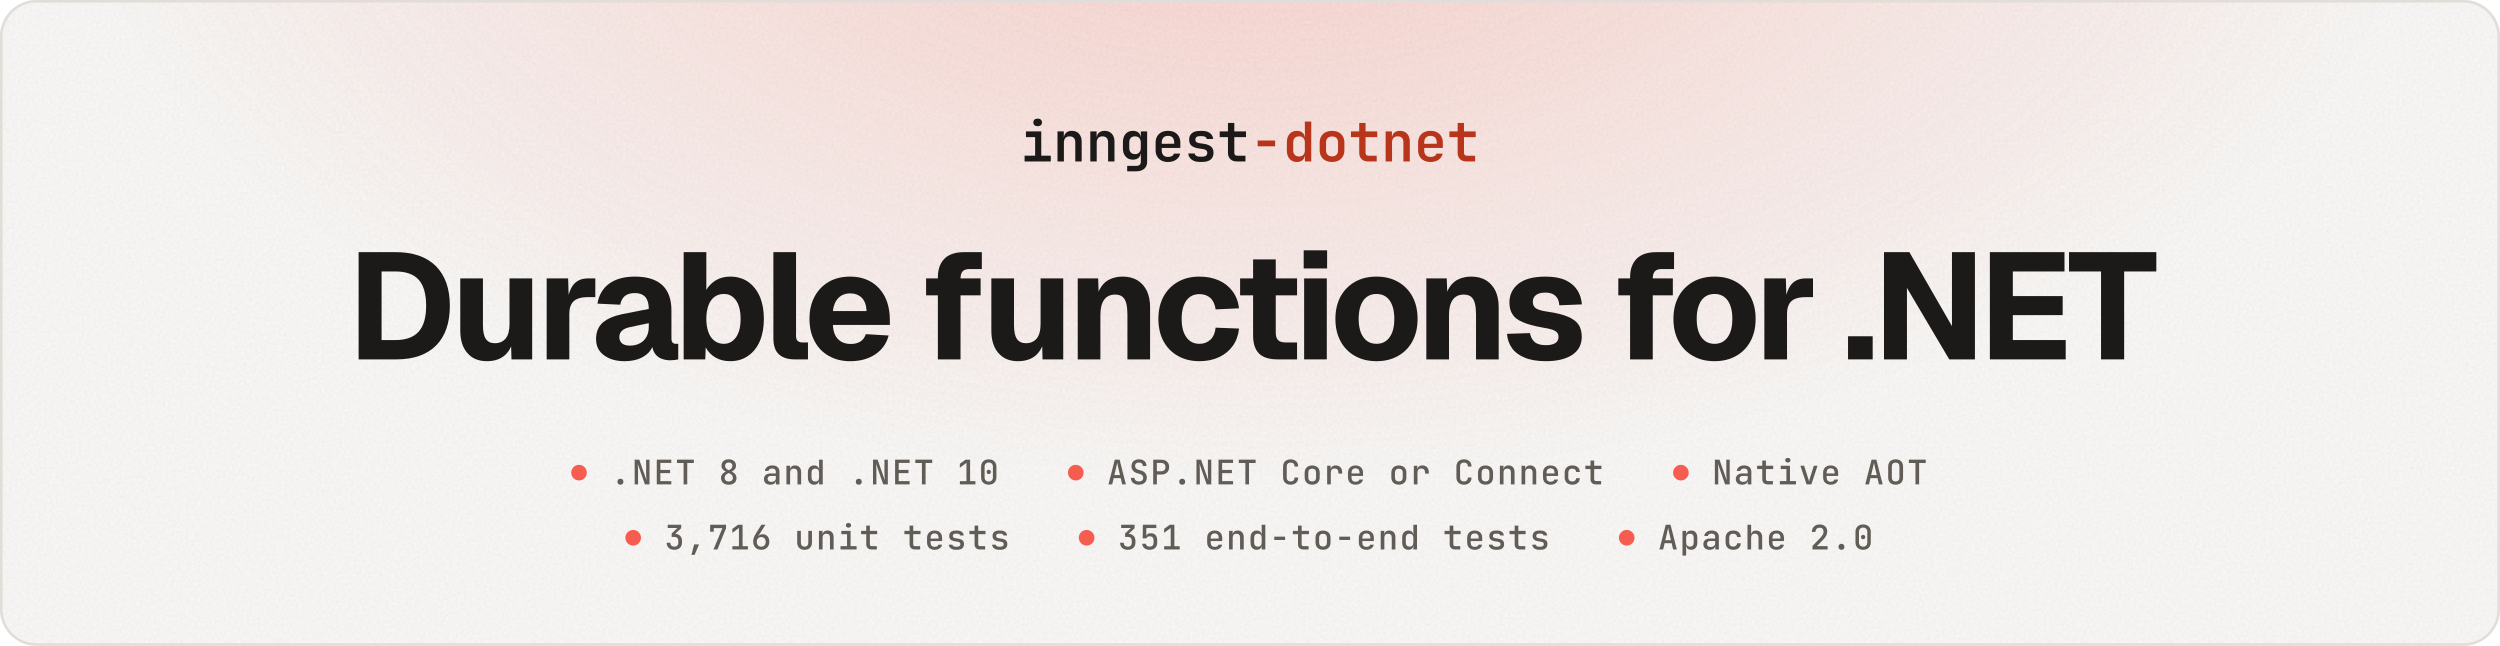
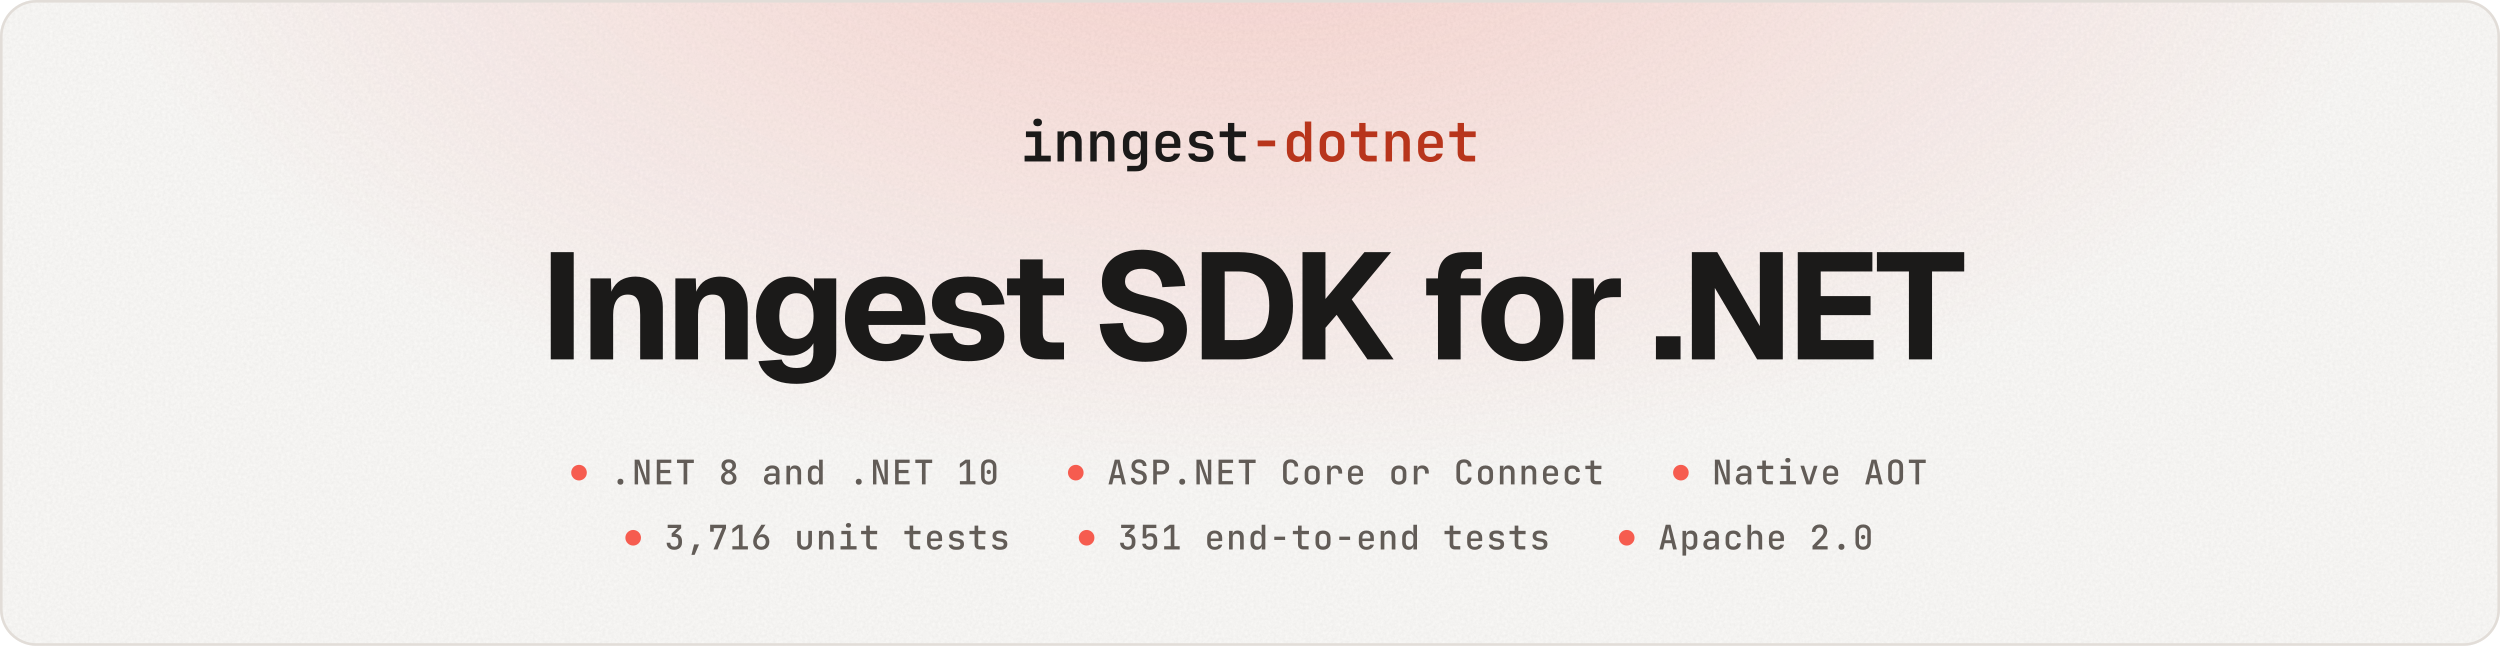
<svg xmlns="http://www.w3.org/2000/svg" width="960" height="248" viewBox="0 0 960 248" role="img">
  <defs>
    <radialGradient id="glow" gradientUnits="userSpaceOnUse" cx="480" cy="-60" r="340" gradientTransform="translate(480 -60) scale(1.85 1) translate(-480 60)">
      <stop offset="0" stop-color="#f65c4f" stop-opacity="0.26" />
      <stop offset="0.72" stop-color="#f65c4f" stop-opacity="0" />
    </radialGradient>
    <filter id="grain" x="0" y="0" width="100%" height="100%">
      <feTurbulence type="fractalNoise" baseFrequency="0.9" numOctaves="3" stitchTiles="stitch" />
      <feColorMatrix values="0 0 0 0 0 0 0 0 0 0 0 0 0 0 0 0 0 0 1 0" />
    </filter>
    <clipPath id="band">
      <rect width="960" height="248" rx="14" />
    </clipPath>
    <path id="wordmark0" d="M78 0L78 106L271 106L271 445L103 445L103 550L383 550L383 106L557 106L557 0ZM317 644Q280 644 259 663Q238 681 238 713Q238 746 259 765Q280 784 317 784Q354 784 375 765Q396 746 396 713Q396 681 375 663Q354 644 317 644Z" />
    <path id="wordmark1" d="M80 0L80 550L195 550L195 445L225 445L195 418Q195 485 235 523Q274 560 342 560Q424 560 473 507Q522 454 522 363L522 0L405 0L405 351Q405 403 378 431Q350 459 302 459Q253 459 225 430Q197 400 197 346L197 0Z" />
    <path id="wordmark2" d="M154 -180L154 -81L320 -81Q362 -81 383 -61Q404 -41 404 -3L404 46L406 148L380 148L405 172Q405 107 366 70Q326 33 259 33Q174 33 125 90Q76 146 76 242L76 351Q76 447 125 504Q174 560 259 560Q326 560 366 523Q405 486 405 421L380 445L405 445L403 550L519 550L519 -5Q519 -86 467 -133Q414 -180 322 -180ZM298 134Q347 134 375 164Q403 194 403 247L403 346Q403 399 375 429Q347 459 298 459Q247 459 220 430Q192 400 192 346L192 247Q192 193 220 164Q247 134 298 134Z" />
    <path id="wordmark3" d="M300 -10Q232 -10 181 17Q130 43 102 92Q74 140 74 204L74 346Q74 410 102 459Q130 507 181 534Q232 560 300 560Q369 560 420 534Q470 507 498 459Q526 410 526 346L526 247L186 247L186 204Q186 145 216 114Q245 83 301 83Q346 83 374 99Q401 115 408 144L523 144Q510 74 449 32Q388 -10 300 -10ZM414 315L414 346Q414 405 386 437Q357 468 300 468Q245 468 216 436Q186 404 186 346L186 323L422 324Z" />
    <path id="wordmark4" d="M280 -9Q219 -9 174 11Q128 30 102 65Q75 99 72 146L189 146Q192 119 217 103Q241 87 280 87L323 87Q371 87 395 106Q419 125 419 157Q419 187 398 205Q376 222 333 228L263 238Q172 252 130 289Q87 325 87 398Q87 475 138 517Q188 559 287 559L325 559Q414 559 467 519Q520 479 526 411L409 411Q406 434 384 449Q362 463 325 463L287 463Q242 463 222 447Q201 430 201 398Q201 369 219 355Q237 340 276 334L348 324Q443 310 488 272Q533 233 533 159Q533 79 481 35Q428 -9 323 -9Z" />
    <path id="wordmark5" d="M360 0Q283 0 240 43Q197 85 197 160L197 445L46 445L46 550L197 550L197 705L313 705L313 550L527 550L527 445L313 445L313 160Q313 105 367 105L517 105L517 0Z" />
    <path id="wordmark6" d="M140 277L140 383L460 383L460 277Z" />
    <path id="wordmark7" d="M257 -10Q174 -10 124 47Q74 103 74 199L74 351Q74 447 124 504Q174 560 257 560Q325 560 365 522Q405 484 405 418L380 445L406 445L403 574L403 730L520 730L520 0L405 0L405 105L380 105L405 132Q405 66 365 28Q325 -10 257 -10ZM298 91Q347 91 375 121Q403 151 403 204L403 346Q403 399 375 429Q347 459 298 459Q247 459 219 430Q190 400 190 346L190 204Q190 150 219 121Q247 91 298 91Z" />
    <path id="wordmark8" d="M300 -9Q231 -9 181 17Q130 43 102 92Q74 140 74 206L74 344Q74 410 102 459Q130 507 181 533Q231 559 300 559Q370 559 420 533Q470 507 498 459Q526 410 526 345L526 206Q526 140 498 92Q470 43 420 17Q370 -9 300 -9ZM300 93Q352 93 381 122Q410 151 410 206L410 344Q410 400 381 429Q352 457 300 457Q249 457 220 429Q190 400 190 344L190 206Q190 151 220 122Q249 93 300 93Z" />
-     <path id="display9" d="M74 0L74 710L319 710Q492 710 585 618Q678 525 678 354Q678 184 587 92Q495 0 325 0ZM226 128L319 128Q422 128 472 184Q521 239 521 355Q521 471 472 527Q422 582 319 582L226 582Z" />
-     <path id="display10" d="M242 -12Q159 -12 113 42Q66 95 66 191L66 536L216 536L216 226Q216 164 235 136Q254 107 295 107Q341 107 367 139Q392 170 392 233L392 536L542 536L542 0L405 0L401 154L420 150Q408 70 363 29Q318 -12 242 -12Z" />
-     <path id="display11" d="M66 0L66 536L208 536L213 380L202 383Q215 464 248 500Q281 536 339 536L388 536L388 412L339 412Q297 412 270 401Q243 390 230 366Q216 342 216 301L216 0Z" />
-     <path id="display12" d="M225 -12Q142 -12 90 27Q37 65 37 134Q37 205 82 244Q126 282 213 300L386 334Q386 386 363 413Q339 439 295 439Q252 439 228 420Q204 400 197 362L46 369Q61 457 126 503Q190 548 295 548Q415 548 476 491Q536 434 536 324L536 141Q536 118 544 111Q551 103 566 103L581 103L581 0Q574 -2 559 -4Q543 -6 528 -6Q496 -6 469 5Q441 16 424 43Q407 69 407 118L420 108Q410 72 385 45Q359 18 319 3Q278 -12 225 -12ZM261 91Q298 91 326 106Q354 120 370 148Q386 176 386 214L386 240L264 214Q228 207 210 191Q191 174 191 148Q191 121 209 106Q227 91 261 91Z" />
-     <path id="display13" d="M374 -12Q318 -12 277 12Q235 36 212 79L209 0L66 0L66 710L216 710L216 460Q237 497 278 523Q319 548 374 548Q442 548 492 514Q542 479 570 416Q597 353 597 268Q597 183 570 120Q542 57 492 23Q442 -12 374 -12ZM332 103Q382 103 413 147Q443 190 443 268Q443 346 413 390Q383 433 333 433Q296 433 270 414Q243 394 230 357Q216 320 216 268Q216 217 230 180Q243 143 270 123Q296 103 332 103Z" />
-     <path id="display14" d="M206 0Q140 0 103 33Q66 66 66 140L66 710L216 710L216 156Q216 132 227 122Q238 112 259 112L295 112L295 0Z" />
-     <path id="display15" d="M307 -12Q225 -12 165 23Q104 57 71 120Q37 183 37 268Q37 353 71 416Q104 478 164 513Q224 548 306 548Q386 548 445 513Q504 478 537 413Q569 348 569 258L569 228L192 228Q195 164 227 133Q258 102 310 102Q348 102 374 118Q399 134 410 167L561 158Q540 78 472 33Q404 -12 307 -12ZM192 320L415 320Q412 379 383 408Q353 437 306 437Q259 437 229 407Q198 376 192 320Z" />
-     <path id="display16" d="M124 0L124 543Q124 622 167 666Q210 710 300 710L415 710L415 598L333 598Q302 598 288 583Q274 567 274 536L274 0ZM46 424L46 536L407 536L407 424Z" />
-     <path id="display17" d="M66 0L66 536L201 536L207 379L188 384Q196 444 221 480Q245 516 282 532Q319 548 363 548Q421 548 462 523Q502 498 524 453Q545 407 545 345L545 0L395 0L395 295Q395 338 388 368Q381 398 363 414Q345 429 313 429Q266 429 241 395Q216 360 216 295L216 0Z" />
-     <path id="display18" d="M309 -12Q227 -12 166 23Q105 57 71 120Q37 183 37 268Q37 353 71 416Q105 478 166 513Q227 548 309 548Q380 548 437 523Q493 498 528 451Q563 404 571 338L416 331Q409 381 381 407Q352 432 309 432Q253 432 222 389Q191 346 191 268Q191 190 222 147Q253 103 309 103Q352 103 381 130Q410 156 416 210L571 204Q564 138 530 90Q495 41 439 15Q382 -12 309 -12Z" />
-     <path id="display19" d="M288 0Q205 0 166 39Q127 77 127 161L127 662L277 662L277 179Q277 140 294 126Q310 112 343 112L418 112L418 0ZM41 424L41 536L418 536L418 424Z" />
-     <path id="display20" d="M66 0L66 536L216 536L216 0ZM63 602L63 722L218 722L218 602Z" />
-     <path id="display21" d="M309 -12Q227 -12 166 23Q105 57 71 120Q37 183 37 268Q37 353 71 416Q105 478 166 513Q227 548 309 548Q391 548 452 513Q513 478 547 416Q581 353 581 268Q581 183 547 120Q513 57 452 23Q391 -12 309 -12ZM309 103Q365 103 396 147Q427 190 427 268Q427 346 396 390Q365 433 309 433Q253 433 222 390Q191 346 191 268Q191 190 222 147Q253 103 309 103Z" />
-     <path id="display22" d="M295 -12Q208 -12 153 12Q97 35 69 76Q41 116 37 169L189 174Q196 136 220 115Q244 94 295 94Q335 94 357 108Q378 121 378 148Q378 165 370 176Q362 187 339 196Q316 204 271 211Q187 226 140 247Q92 267 73 299Q53 330 53 376Q53 453 113 501Q173 548 292 548Q373 548 425 524Q476 500 503 458Q529 416 533 364L383 358Q382 383 372 402Q361 421 341 432Q321 442 290 442Q250 442 229 426Q208 409 208 382Q208 362 217 350Q225 337 247 329Q268 321 304 316Q389 304 439 283Q489 262 511 230Q532 197 532 150Q532 72 469 30Q405 -12 295 -12Z" />
-     <path id="display23" d="M37 0L37 153L200 153L200 0Z" />
-     <path id="display24" d="M74 0L74 710L242 710L524 220L524 710L676 710L676 0L506 0L226 473L226 0Z" />
-     <path id="display25" d="M74 0L74 710L568 710L568 582L226 582L226 419L556 419L556 293L226 293L226 128L576 128L576 0Z" />
-     <path id="display26" d="M223 0L223 582L11 582L11 710L589 710L589 582L376 582L376 0Z" />
-     <path id="mono27" d="M300 -10Q260 -10 236 14Q212 37 212 77Q212 118 236 143Q260 167 300 167Q341 167 365 143Q388 118 388 77Q388 37 365 14Q341 -10 300 -10Z" />
-     <path id="mono28" d="M81 0L81 730L217 730L430 123Q428 152 425 192Q422 232 421 275Q419 318 419 353L419 730L519 730L519 0L383 0L171 607Q173 581 176 542Q178 503 180 461Q181 419 181 383L181 0Z" />
-     <path id="mono29" d="M94 0L94 730L523 730L523 634L200 634L200 427L488 427L488 332L200 332L200 96L523 96L523 0Z" />
-     <path id="mono30" d="M246 0L246 631L51 631L51 731L549 731L549 631L354 631L354 0Z" />
-     <path id="mono31" d="M300 -10Q230 -10 179 14Q128 38 100 83Q72 127 72 186Q72 252 108 299Q144 346 219 381L324 430Q364 449 386 481Q408 512 408 550Q408 595 379 621Q350 647 300 647Q250 647 221 621Q191 594 191 549Q191 512 213 481Q235 449 273 431L378 383Q457 346 493 299Q528 251 528 186Q528 96 467 43Q405 -10 300 -10ZM300 84Q356 84 389 114Q422 143 422 191Q422 230 400 264Q378 297 339 316L231 367Q157 402 121 447Q85 492 85 555Q85 610 112 652Q138 694 186 718Q234 741 300 741Q366 741 414 718Q462 694 488 652Q514 610 514 555Q514 491 479 447Q443 403 368 366L259 315Q221 297 200 264Q178 231 178 193Q178 144 211 114Q244 84 300 84Z" />
-     <path id="mono32" d="M245 -10Q159 -10 110 35Q60 79 60 156Q60 234 113 279Q165 323 257 323L410 323L410 374Q410 419 382 444Q354 469 303 469Q258 469 228 450Q198 430 193 398L87 398Q96 472 156 516Q215 560 306 560Q404 560 461 511Q518 461 518 376L518 0L413 0L413 101L395 101L413 121Q413 61 367 26Q321 -10 245 -10ZM277 73Q335 73 373 103Q410 132 410 178L410 250L259 250Q217 250 193 227Q168 204 168 164Q168 122 197 98Q226 73 277 73Z" />
-     <path id="mono33" d="M84 0L84 550L191 550L191 445L217 445L191 420Q191 486 230 523Q269 560 338 560Q420 560 469 508Q518 455 518 366L518 0L410 0L410 354Q410 408 381 437Q352 466 302 466Q251 466 222 436Q192 405 192 347L192 0Z" />
-     <path id="mono34" d="M261 -10Q178 -10 128 46Q78 102 78 197L78 352Q78 448 128 504Q178 560 261 560Q329 560 369 523Q409 485 409 420L386 445L411 445L408 573L408 730L516 730L516 0L409 0L409 105L386 105L409 130Q409 65 369 28Q329 -10 261 -10ZM298 84Q349 84 379 116Q408 147 408 203L408 347Q408 403 379 435Q349 466 298 466Q245 466 215 436Q185 405 185 347L185 203Q185 145 215 115Q245 84 298 84Z" />
-     <path id="mono35" d="M87 0L87 96L281 96L281 636L86 491L86 608L253 730L389 730L389 96L546 96L546 0Z" />
-     <path id="mono36" d="M300 -10Q231 -10 181 17Q130 44 102 93Q74 141 74 206L74 524Q74 590 102 638Q129 686 180 713Q231 740 300 740Q370 740 421 713Q471 686 499 638Q526 590 526 524L526 206Q526 141 498 93Q470 44 420 17Q369 -10 300 -10ZM300 83Q356 83 390 117Q423 151 423 206L423 524Q423 579 390 613Q356 647 300 647Q244 647 211 613Q177 579 177 524L177 206Q177 151 211 117Q244 83 300 83ZM300 303Q272 303 255 321Q237 339 237 368Q237 396 255 414Q272 431 300 431Q328 431 346 414Q363 396 363 368Q363 339 346 321Q328 303 300 303Z" />
-     <path id="mono37" d="M43 0L229 730L371 730L557 0L448 0L404 185L197 185L153 0ZM217 274L383 274L333 485Q320 541 312 583Q303 624 300 639Q297 624 289 583Q281 541 267 486Z" />
-     <path id="mono38" d="M303 -10Q229 -10 176 15Q123 39 94 85Q65 130 65 193L172 193Q172 143 207 115Q242 86 304 86Q362 86 395 114Q428 142 428 191Q428 232 406 262Q383 292 341 303L249 330Q169 353 126 409Q82 464 82 541Q82 601 109 646Q136 691 186 716Q236 741 304 741Q404 741 465 687Q525 633 526 542L418 542Q418 590 388 618Q357 645 302 645Q249 645 219 620Q189 594 189 548Q189 507 212 477Q234 447 276 435L369 407Q449 385 492 329Q535 273 535 195Q535 134 506 88Q477 41 425 16Q373 -10 303 -10Z" />
-     <path id="mono39" d="M84 0L84 730L323 730Q394 730 447 703Q499 676 528 627Q556 577 556 510Q556 444 527 394Q498 344 446 317Q394 290 323 290L192 290L192 0ZM192 387L323 387Q379 387 413 421Q446 454 446 510Q446 567 413 600Q379 633 323 633L192 633Z" />
-     <path id="mono40" d="M304 -10Q236 -10 186 16Q135 41 108 90Q80 138 80 203L80 527Q80 593 108 641Q135 689 186 715Q236 740 304 740Q372 740 422 714Q472 688 500 641Q527 593 527 527L419 527Q419 584 389 614Q359 644 304 644Q249 644 219 614Q188 584 188 528L188 203Q188 147 219 117Q249 86 304 86Q359 86 389 117Q419 147 419 203L527 203Q527 138 500 90Q472 42 422 16Q372 -10 304 -10Z" />
-     <path id="mono41" d="M300 -9Q232 -9 182 17Q132 43 105 91Q78 139 78 204L78 346Q78 412 105 460Q132 507 182 533Q232 559 300 559Q368 559 418 533Q468 507 495 460Q522 412 522 346L522 204Q522 139 495 91Q468 43 418 17Q368 -9 300 -9ZM300 86Q355 86 385 117Q415 147 415 204L415 346Q415 404 385 434Q355 464 300 464Q246 464 216 434Q185 404 185 346L185 204Q185 147 216 117Q246 86 300 86Z" />
-     <path id="mono42" d="M102 0L102 550L206 550L206 445L232 445L199 380Q199 469 238 515Q277 560 354 560Q442 560 494 506Q545 451 545 356L545 319L434 319L434 347Q434 406 405 438Q375 469 322 469Q269 469 240 437Q210 405 210 347L210 0Z" />
-     <path id="mono43" d="M300 -10Q233 -10 183 17Q132 43 105 91Q78 139 78 203L78 347Q78 412 105 460Q132 507 183 534Q233 560 300 560Q368 560 418 534Q468 507 495 460Q522 412 522 347L522 249L182 249L182 203Q182 142 213 110Q243 78 301 78Q348 78 377 95Q406 111 413 143L520 143Q508 73 448 32Q388 -10 300 -10ZM418 314L418 348Q418 408 388 441Q358 474 300 474Q243 474 213 441Q182 408 182 347L182 322L426 323Z" />
-     <path id="mono44" d="M304 -10Q236 -10 185 16Q133 41 106 90Q78 138 78 203L78 347Q78 413 106 461Q133 509 185 535Q236 560 304 560Q403 560 463 508Q523 456 526 366L418 366Q415 413 385 439Q355 465 304 465Q249 465 217 435Q185 404 185 348L185 203Q185 147 217 116Q249 85 304 85Q355 85 385 111Q415 137 418 184L526 184Q523 94 463 42Q403 -10 304 -10Z" />
-     <path id="mono45" d="M360 0Q285 0 243 41Q201 82 201 155L201 452L49 452L49 550L201 550L201 705L309 705L309 550L524 550L524 452L309 452L309 155Q309 98 364 98L514 98L514 0Z" />
-     <path id="mono46" d="M81 0L81 98L274 98L274 452L106 452L106 550L379 550L379 98L556 98L556 0ZM316 645Q281 645 260 664Q239 682 239 713Q239 745 260 764Q281 782 316 782Q351 782 372 764Q393 745 393 713Q393 682 372 664Q351 645 316 645Z" />
-     <path id="mono47" d="M229 0L47 550L157 550L270 198Q281 167 290 136Q298 104 302 86Q307 104 316 136Q324 167 333 198L444 550L553 550L371 0Z" />
-     <path id="mono48" d="M300 -10Q232 -10 183 16Q133 41 107 90Q80 138 80 203L80 527Q80 593 107 641Q133 689 183 715Q232 740 300 740Q368 740 418 715Q467 689 494 641Q520 593 520 528L520 203Q520 138 494 90Q467 41 418 16Q368 -10 300 -10ZM300 86Q355 86 384 117Q412 147 412 203L412 527Q412 584 384 614Q355 644 300 644Q246 644 217 614Q188 584 188 527L188 203Q188 147 217 117Q246 86 300 86Z" />
-     <path id="mono49" d="M291 -10Q222 -10 171 16Q120 42 93 90Q65 137 65 200L173 200Q173 145 205 114Q236 83 292 83Q349 83 380 115Q411 147 411 200L411 254Q411 310 380 341Q349 371 292 371L214 371L214 473L384 635L96 635L96 730L494 730L494 628L293 439L293 465Q397 465 458 408Q519 351 519 255L519 200Q519 137 491 90Q463 42 412 16Q360 -10 291 -10Z" />
-     <path id="mono50" d="M158 -160L238 151L382 151L252 -160Z" />
-     <path id="mono51" d="M170 0L432 631L177 631L177 524L70 524L70 730L539 730L539 626L286 0Z" />
-     <path id="mono52" d="M301 -10Q229 -10 175 20Q121 50 91 105Q61 159 61 230Q61 284 78 339Q94 393 125 443L303 730L423 730L211 394L216 391Q236 420 270 436Q303 451 344 451Q403 451 447 423Q491 395 515 345Q539 294 539 225Q539 155 509 102Q479 49 426 20Q373 -10 301 -10ZM300 83Q360 83 396 122Q432 161 432 225Q432 289 396 328Q360 367 300 367Q240 367 204 328Q168 289 168 225Q168 161 204 122Q240 83 300 83Z" />
-     <path id="mono53" d="M299 -10Q200 -10 141 48Q82 105 82 204L82 550L190 550L190 204Q190 147 219 116Q248 84 299 84Q351 84 381 116Q410 147 410 204L410 550L518 550L518 204Q518 105 459 48Q399 -10 299 -10Z" />
-     <path id="mono54" d="M281 -9Q222 -9 178 10Q133 29 108 63Q82 96 78 142L186 142Q190 115 215 99Q240 82 281 82L324 82Q373 82 398 102Q423 122 423 155Q423 187 401 206Q378 224 334 230L263 241Q175 255 134 292Q92 328 92 400Q92 476 142 518Q191 559 288 559L326 559Q412 559 464 520Q515 480 522 414L414 414Q410 438 388 453Q365 468 326 468L288 468Q241 468 220 451Q198 433 198 399Q198 369 217 354Q236 339 276 333L349 321Q442 308 486 270Q529 231 529 158Q529 79 478 35Q426 -9 324 -9Z" />
-     <path id="mono55" d="M298 -10Q203 -10 144 39Q85 87 78 169L185 169Q190 129 219 107Q248 85 299 85Q356 85 386 116Q415 146 415 201L415 272Q415 328 386 359Q357 389 300 389Q264 389 238 373Q212 356 200 327L93 327L98 730L496 730L496 632L201 632L199 405L227 405L198 379Q198 426 235 453Q272 480 334 480Q423 480 473 426Q522 371 522 272L522 201Q522 104 463 47Q404 -10 298 -10Z" />
-     <path id="mono56" d="M140 281L140 379L460 379L460 281Z" />
-     <path id="mono57" d="M84 -180L84 550L191 550L191 445L214 445L191 420Q191 485 232 523Q272 560 340 560Q423 560 473 505Q522 449 522 353L522 198Q522 134 500 88Q477 41 437 16Q396 -10 340 -10Q273 -10 232 28Q191 65 191 130L214 105L189 105L192 -23L192 -180ZM303 84Q356 84 386 115Q415 145 415 203L415 347Q415 405 386 436Q356 466 303 466Q252 466 222 435Q192 403 192 347L192 203Q192 147 222 116Q252 84 303 84Z" />
-     <path id="mono58" d="M84 0L84 730L192 730L192 550L191 445L217 445L191 420Q191 486 230 523Q269 560 338 560Q420 560 469 508Q518 455 518 366L518 0L410 0L410 354Q410 408 381 438Q352 468 302 468Q251 468 222 437Q192 405 192 347L192 0Z" />
-     <path id="mono59" d="M85 0L85 107L311 340Q363 394 388 438Q412 481 412 524Q412 580 382 612Q351 644 298 644Q240 644 207 611Q173 577 173 519L65 519Q67 587 96 637Q125 686 177 713Q229 740 299 740Q366 740 416 714Q466 688 493 641Q520 594 520 530Q520 465 487 403Q453 341 377 265L212 98L531 98L531 0Z" />
+     <path id="display9" d="M74 0L74 710L226 710L226 0Z" />
+     <path id="display10" d="M66 0L66 536L201 536L207 379L188 384Q196 444 221 480Q245 516 282 532Q319 548 363 548Q421 548 462 523Q502 498 524 453Q545 407 545 345L545 0L395 0L395 295Q395 338 388 368Q381 398 363 414Q345 429 313 429Q266 429 241 395Q216 360 216 295L216 0Z" />
+     <path id="display11" d="M306 -162Q229 -162 178 -143Q126 -124 96 -90Q65 -56 53 -12L207 -1Q215 -27 238 -42Q260 -57 306 -57Q360 -57 389 -31Q417 -6 417 50L417 107Q398 70 356 48Q314 25 262 25Q196 25 145 58Q94 90 66 149Q37 207 37 286Q37 363 66 422Q94 481 145 515Q195 548 260 548Q319 548 360 522Q400 496 421 453L421 536L568 536L568 53Q568 -19 535 -66Q502 -114 443 -138Q384 -162 306 -162ZM305 136Q357 136 388 176Q418 216 418 287Q418 334 405 368Q391 402 366 420Q340 438 305 438Q251 438 221 397Q191 356 191 287Q191 217 222 177Q253 136 305 136Z" />
+     <path id="display12" d="M307 -12Q225 -12 165 23Q104 57 71 120Q37 183 37 268Q37 353 71 416Q104 478 164 513Q224 548 306 548Q386 548 445 513Q504 478 537 413Q569 348 569 258L569 228L192 228Q195 164 227 133Q258 102 310 102Q348 102 374 118Q399 134 410 167L561 158Q540 78 472 33Q404 -12 307 -12ZM192 320L415 320Q412 379 383 408Q353 437 306 437Q259 437 229 407Q198 376 192 320Z" />
+     <path id="display13" d="M295 -12Q208 -12 153 12Q97 35 69 76Q41 116 37 169L189 174Q196 136 220 115Q244 94 295 94Q335 94 357 108Q378 121 378 148Q378 165 370 176Q362 187 339 196Q316 204 271 211Q187 226 140 247Q92 267 73 299Q53 330 53 376Q53 453 113 501Q173 548 292 548Q373 548 425 524Q476 500 503 458Q529 416 533 364L383 358Q382 383 372 402Q361 421 341 432Q321 442 290 442Q250 442 229 426Q208 409 208 382Q208 362 217 350Q225 337 247 329Q268 321 304 316Q389 304 439 283Q489 262 511 230Q532 197 532 150Q532 72 469 30Q405 -12 295 -12Z" />
+     <path id="display14" d="M288 0Q205 0 166 39Q127 77 127 161L127 662L277 662L277 179Q277 140 294 126Q310 112 343 112L418 112L418 0ZM41 424L41 536L418 536L418 424Z" />
+     <path id="display15" d="M355 -16Q263 -16 197 15Q131 46 94 102Q57 158 52 234L205 241Q211 199 230 170Q248 140 280 125Q311 110 357 110Q395 110 422 119Q448 128 462 147Q476 165 476 192Q476 217 464 236Q452 254 418 270Q384 285 318 300Q227 321 172 347Q116 373 91 413Q66 452 66 512Q66 576 98 624Q129 672 189 699Q249 726 332 726Q420 726 481 695Q542 664 577 610Q611 556 618 486L466 478Q463 515 446 543Q429 570 400 585Q371 600 330 600Q278 600 249 577Q219 554 219 517Q219 491 233 474Q246 456 278 443Q309 430 367 418Q466 398 524 368Q581 337 605 295Q629 253 629 199Q629 133 596 85Q562 36 501 10Q439 -16 355 -16Z" />
+     <path id="display16" d="M74 0L74 710L319 710Q492 710 585 618Q678 525 678 354Q678 184 587 92Q495 0 325 0ZM226 128L319 128Q422 128 472 184Q521 239 521 355Q521 471 472 527Q422 582 319 582L226 582Z" />
+     <path id="display17" d="M74 0L74 710L226 710L226 400L484 710L661 710L400 397L677 0L504 0L300 295L226 209L226 0Z" />
+     <path id="display18" d="M124 0L124 543Q124 622 167 666Q210 710 300 710L415 710L415 598L333 598Q302 598 288 583Q274 567 274 536L274 0ZM46 424L46 536L407 536L407 424Z" />
+     <path id="display19" d="M309 -12Q227 -12 166 23Q105 57 71 120Q37 183 37 268Q37 353 71 416Q105 478 166 513Q227 548 309 548Q391 548 452 513Q513 478 547 416Q581 353 581 268Q581 183 547 120Q513 57 452 23Q391 -12 309 -12ZM309 103Q365 103 396 147Q427 190 427 268Q427 346 396 390Q365 433 309 433Q253 433 222 390Q191 346 191 268Q191 190 222 147Q253 103 309 103Z" />
+     <path id="display20" d="M66 0L66 536L208 536L213 380L202 383Q215 464 248 500Q281 536 339 536L388 536L388 412L339 412Q297 412 270 401Q243 390 230 366Q216 342 216 301L216 0Z" />
+     <path id="display21" d="M37 0L37 153L200 153L200 0Z" />
+     <path id="display22" d="M74 0L74 710L242 710L524 220L524 710L676 710L676 0L506 0L226 473L226 0Z" />
+     <path id="display23" d="M74 0L74 710L568 710L568 582L226 582L226 419L556 419L556 293L226 293L226 128L576 128L576 0Z" />
+     <path id="display24" d="M223 0L223 582L11 582L11 710L589 710L589 582L376 582L376 0Z" />
+     <path id="mono25" d="M300 -10Q260 -10 236 14Q212 37 212 77Q212 118 236 143Q260 167 300 167Q341 167 365 143Q388 118 388 77Q388 37 365 14Q341 -10 300 -10Z" />
+     <path id="mono26" d="M81 0L81 730L217 730L430 123Q428 152 425 192Q422 232 421 275Q419 318 419 353L419 730L519 730L519 0L383 0L171 607Q173 581 176 542Q178 503 180 461Q181 419 181 383L181 0Z" />
+     <path id="mono27" d="M94 0L94 730L523 730L523 634L200 634L200 427L488 427L488 332L200 332L200 96L523 96L523 0Z" />
+     <path id="mono28" d="M246 0L246 631L51 631L51 731L549 731L549 631L354 631L354 0Z" />
+     <path id="mono29" d="M300 -10Q230 -10 179 14Q128 38 100 83Q72 127 72 186Q72 252 108 299Q144 346 219 381L324 430Q364 449 386 481Q408 512 408 550Q408 595 379 621Q350 647 300 647Q250 647 221 621Q191 594 191 549Q191 512 213 481Q235 449 273 431L378 383Q457 346 493 299Q528 251 528 186Q528 96 467 43Q405 -10 300 -10ZM300 84Q356 84 389 114Q422 143 422 191Q422 230 400 264Q378 297 339 316L231 367Q157 402 121 447Q85 492 85 555Q85 610 112 652Q138 694 186 718Q234 741 300 741Q366 741 414 718Q462 694 488 652Q514 610 514 555Q514 491 479 447Q443 403 368 366L259 315Q221 297 200 264Q178 231 178 193Q178 144 211 114Q244 84 300 84Z" />
+     <path id="mono30" d="M245 -10Q159 -10 110 35Q60 79 60 156Q60 234 113 279Q165 323 257 323L410 323L410 374Q410 419 382 444Q354 469 303 469Q258 469 228 450Q198 430 193 398L87 398Q96 472 156 516Q215 560 306 560Q404 560 461 511Q518 461 518 376L518 0L413 0L413 101L395 101L413 121Q413 61 367 26Q321 -10 245 -10ZM277 73Q335 73 373 103Q410 132 410 178L410 250L259 250Q217 250 193 227Q168 204 168 164Q168 122 197 98Q226 73 277 73Z" />
+     <path id="mono31" d="M84 0L84 550L191 550L191 445L217 445L191 420Q191 486 230 523Q269 560 338 560Q420 560 469 508Q518 455 518 366L518 0L410 0L410 354Q410 408 381 437Q352 466 302 466Q251 466 222 436Q192 405 192 347L192 0Z" />
+     <path id="mono32" d="M261 -10Q178 -10 128 46Q78 102 78 197L78 352Q78 448 128 504Q178 560 261 560Q329 560 369 523Q409 485 409 420L386 445L411 445L408 573L408 730L516 730L516 0L409 0L409 105L386 105L409 130Q409 65 369 28Q329 -10 261 -10ZM298 84Q349 84 379 116Q408 147 408 203L408 347Q408 403 379 435Q349 466 298 466Q245 466 215 436Q185 405 185 347L185 203Q185 145 215 115Q245 84 298 84Z" />
+     <path id="mono33" d="M87 0L87 96L281 96L281 636L86 491L86 608L253 730L389 730L389 96L546 96L546 0Z" />
+     <path id="mono34" d="M300 -10Q231 -10 181 17Q130 44 102 93Q74 141 74 206L74 524Q74 590 102 638Q129 686 180 713Q231 740 300 740Q370 740 421 713Q471 686 499 638Q526 590 526 524L526 206Q526 141 498 93Q470 44 420 17Q369 -10 300 -10ZM300 83Q356 83 390 117Q423 151 423 206L423 524Q423 579 390 613Q356 647 300 647Q244 647 211 613Q177 579 177 524L177 206Q177 151 211 117Q244 83 300 83ZM300 303Q272 303 255 321Q237 339 237 368Q237 396 255 414Q272 431 300 431Q328 431 346 414Q363 396 363 368Q363 339 346 321Q328 303 300 303Z" />
+     <path id="mono35" d="M43 0L229 730L371 730L557 0L448 0L404 185L197 185L153 0ZM217 274L383 274L333 485Q320 541 312 583Q303 624 300 639Q297 624 289 583Q281 541 267 486Z" />
+     <path id="mono36" d="M303 -10Q229 -10 176 15Q123 39 94 85Q65 130 65 193L172 193Q172 143 207 115Q242 86 304 86Q362 86 395 114Q428 142 428 191Q428 232 406 262Q383 292 341 303L249 330Q169 353 126 409Q82 464 82 541Q82 601 109 646Q136 691 186 716Q236 741 304 741Q404 741 465 687Q525 633 526 542L418 542Q418 590 388 618Q357 645 302 645Q249 645 219 620Q189 594 189 548Q189 507 212 477Q234 447 276 435L369 407Q449 385 492 329Q535 273 535 195Q535 134 506 88Q477 41 425 16Q373 -10 303 -10Z" />
+     <path id="mono37" d="M84 0L84 730L323 730Q394 730 447 703Q499 676 528 627Q556 577 556 510Q556 444 527 394Q498 344 446 317Q394 290 323 290L192 290L192 0ZM192 387L323 387Q379 387 413 421Q446 454 446 510Q446 567 413 600Q379 633 323 633L192 633Z" />
+     <path id="mono38" d="M304 -10Q236 -10 186 16Q135 41 108 90Q80 138 80 203L80 527Q80 593 108 641Q135 689 186 715Q236 740 304 740Q372 740 422 714Q472 688 500 641Q527 593 527 527L419 527Q419 584 389 614Q359 644 304 644Q249 644 219 614Q188 584 188 528L188 203Q188 147 219 117Q249 86 304 86Q359 86 389 117Q419 147 419 203L527 203Q527 138 500 90Q472 42 422 16Q372 -10 304 -10Z" />
+     <path id="mono39" d="M300 -9Q232 -9 182 17Q132 43 105 91Q78 139 78 204L78 346Q78 412 105 460Q132 507 182 533Q232 559 300 559Q368 559 418 533Q468 507 495 460Q522 412 522 346L522 204Q522 139 495 91Q468 43 418 17Q368 -9 300 -9ZM300 86Q355 86 385 117Q415 147 415 204L415 346Q415 404 385 434Q355 464 300 464Q246 464 216 434Q185 404 185 346L185 204Q185 147 216 117Q246 86 300 86Z" />
+     <path id="mono40" d="M102 0L102 550L206 550L206 445L232 445L199 380Q199 469 238 515Q277 560 354 560Q442 560 494 506Q545 451 545 356L545 319L434 319L434 347Q434 406 405 438Q375 469 322 469Q269 469 240 437Q210 405 210 347L210 0Z" />
+     <path id="mono41" d="M300 -10Q233 -10 183 17Q132 43 105 91Q78 139 78 203L78 347Q78 412 105 460Q132 507 183 534Q233 560 300 560Q368 560 418 534Q468 507 495 460Q522 412 522 347L522 249L182 249L182 203Q182 142 213 110Q243 78 301 78Q348 78 377 95Q406 111 413 143L520 143Q508 73 448 32Q388 -10 300 -10ZM418 314L418 348Q418 408 388 441Q358 474 300 474Q243 474 213 441Q182 408 182 347L182 322L426 323Z" />
+     <path id="mono42" d="M304 -10Q236 -10 185 16Q133 41 106 90Q78 138 78 203L78 347Q78 413 106 461Q133 509 185 535Q236 560 304 560Q403 560 463 508Q523 456 526 366L418 366Q415 413 385 439Q355 465 304 465Q249 465 217 435Q185 404 185 348L185 203Q185 147 217 116Q249 85 304 85Q355 85 385 111Q415 137 418 184L526 184Q523 94 463 42Q403 -10 304 -10Z" />
+     <path id="mono43" d="M360 0Q285 0 243 41Q201 82 201 155L201 452L49 452L49 550L201 550L201 705L309 705L309 550L524 550L524 452L309 452L309 155Q309 98 364 98L514 98L514 0Z" />
+     <path id="mono44" d="M81 0L81 98L274 98L274 452L106 452L106 550L379 550L379 98L556 98L556 0ZM316 645Q281 645 260 664Q239 682 239 713Q239 745 260 764Q281 782 316 782Q351 782 372 764Q393 745 393 713Q393 682 372 664Q351 645 316 645Z" />
+     <path id="mono45" d="M229 0L47 550L157 550L270 198Q281 167 290 136Q298 104 302 86Q307 104 316 136Q324 167 333 198L444 550L553 550L371 0Z" />
+     <path id="mono46" d="M300 -10Q232 -10 183 16Q133 41 107 90Q80 138 80 203L80 527Q80 593 107 641Q133 689 183 715Q232 740 300 740Q368 740 418 715Q467 689 494 641Q520 593 520 528L520 203Q520 138 494 90Q467 41 418 16Q368 -10 300 -10ZM300 86Q355 86 384 117Q412 147 412 203L412 527Q412 584 384 614Q355 644 300 644Q246 644 217 614Q188 584 188 527L188 203Q188 147 217 117Q246 86 300 86Z" />
+     <path id="mono47" d="M291 -10Q222 -10 171 16Q120 42 93 90Q65 137 65 200L173 200Q173 145 205 114Q236 83 292 83Q349 83 380 115Q411 147 411 200L411 254Q411 310 380 341Q349 371 292 371L214 371L214 473L384 635L96 635L96 730L494 730L494 628L293 439L293 465Q397 465 458 408Q519 351 519 255L519 200Q519 137 491 90Q463 42 412 16Q360 -10 291 -10Z" />
+     <path id="mono48" d="M158 -160L238 151L382 151L252 -160Z" />
+     <path id="mono49" d="M170 0L432 631L177 631L177 524L70 524L70 730L539 730L539 626L286 0Z" />
+     <path id="mono50" d="M301 -10Q229 -10 175 20Q121 50 91 105Q61 159 61 230Q61 284 78 339Q94 393 125 443L303 730L423 730L211 394L216 391Q236 420 270 436Q303 451 344 451Q403 451 447 423Q491 395 515 345Q539 294 539 225Q539 155 509 102Q479 49 426 20Q373 -10 301 -10ZM300 83Q360 83 396 122Q432 161 432 225Q432 289 396 328Q360 367 300 367Q240 367 204 328Q168 289 168 225Q168 161 204 122Q240 83 300 83Z" />
+     <path id="mono51" d="M299 -10Q200 -10 141 48Q82 105 82 204L82 550L190 550L190 204Q190 147 219 116Q248 84 299 84Q351 84 381 116Q410 147 410 204L410 550L518 550L518 204Q518 105 459 48Q399 -10 299 -10Z" />
+     <path id="mono52" d="M281 -9Q222 -9 178 10Q133 29 108 63Q82 96 78 142L186 142Q190 115 215 99Q240 82 281 82L324 82Q373 82 398 102Q423 122 423 155Q423 187 401 206Q378 224 334 230L263 241Q175 255 134 292Q92 328 92 400Q92 476 142 518Q191 559 288 559L326 559Q412 559 464 520Q515 480 522 414L414 414Q410 438 388 453Q365 468 326 468L288 468Q241 468 220 451Q198 433 198 399Q198 369 217 354Q236 339 276 333L349 321Q442 308 486 270Q529 231 529 158Q529 79 478 35Q426 -9 324 -9Z" />
+     <path id="mono53" d="M298 -10Q203 -10 144 39Q85 87 78 169L185 169Q190 129 219 107Q248 85 299 85Q356 85 386 116Q415 146 415 201L415 272Q415 328 386 359Q357 389 300 389Q264 389 238 373Q212 356 200 327L93 327L98 730L496 730L496 632L201 632L199 405L227 405L198 379Q198 426 235 453Q272 480 334 480Q423 480 473 426Q522 371 522 272L522 201Q522 104 463 47Q404 -10 298 -10Z" />
+     <path id="mono54" d="M140 281L140 379L460 379L460 281Z" />
+     <path id="mono55" d="M84 -180L84 550L191 550L191 445L214 445L191 420Q191 485 232 523Q272 560 340 560Q423 560 473 505Q522 449 522 353L522 198Q522 134 500 88Q477 41 437 16Q396 -10 340 -10Q273 -10 232 28Q191 65 191 130L214 105L189 105L192 -23L192 -180ZM303 84Q356 84 386 115Q415 145 415 203L415 347Q415 405 386 436Q356 466 303 466Q252 466 222 435Q192 403 192 347L192 203Q192 147 222 116Q252 84 303 84Z" />
+     <path id="mono56" d="M84 0L84 730L192 730L192 550L191 445L217 445L191 420Q191 486 230 523Q269 560 338 560Q420 560 469 508Q518 455 518 366L518 0L410 0L410 354Q410 408 381 438Q352 468 302 468Q251 468 222 437Q192 405 192 347L192 0Z" />
+     <path id="mono57" d="M85 0L85 107L311 340Q363 394 388 438Q412 481 412 524Q412 580 382 612Q351 644 298 644Q240 644 207 611Q173 577 173 519L65 519Q67 587 96 637Q125 686 177 713Q229 740 299 740Q366 740 416 714Q466 688 493 641Q520 594 520 530Q520 465 487 403Q453 341 377 265L212 98L531 98L531 0Z" />
  </defs>
  <g clip-path="url(#band)">
    <rect width="960" height="248" fill="#faf9f7" />
    <rect width="960" height="248" fill="url(#glow)" />
    <rect width="960" height="248" filter="url(#grain)" opacity="0.05" />
  </g>
  <rect x="0.5" y="0.5" width="959" height="247" rx="13.5" fill="none" stroke="#e2ddd8" />
  <g fill="#1b1a19" transform="translate(391.8 62) scale(0.021 -0.021)">
    <use href="#wordmark0" x="0" />
    <use href="#wordmark1" x="600" />
    <use href="#wordmark1" x="1200" />
    <use href="#wordmark2" x="1800" />
    <use href="#wordmark3" x="2400" />
    <use href="#wordmark4" x="3000" />
    <use href="#wordmark5" x="3600" />
  </g>
  <g fill="#b8351c" transform="translate(480 62) scale(0.021 -0.021)">
    <use href="#wordmark6" x="0" />
    <use href="#wordmark7" x="600" />
    <use href="#wordmark8" x="1200" />
    <use href="#wordmark5" x="1800" />
    <use href="#wordmark1" x="2400" />
    <use href="#wordmark3" x="3000" />
    <use href="#wordmark5" x="3600" />
  </g>
-   <g fill="#1b1a19" transform="translate(133.42 138) scale(0.058 -0.058)">
+   <g fill="#1b1a19" transform="translate(207.2 138) scale(0.058 -0.058)">
    <use href="#display9" x="0" />
-     <use href="#display10" x="681" />
-     <use href="#display11" x="1253" />
-     <use href="#display12" x="1609" />
-     <use href="#display13" x="2160" />
-     <use href="#display14" x="2754" />
-     <use href="#display15" x="3022" />
-     <use href="#display16" x="3785" />
-     <use href="#display10" x="4197" />
-     <use href="#display17" x="4769" />
-     <use href="#display18" x="5332" />
-     <use href="#display19" x="5869" />
-     <use href="#display20" x="6268" />
-     <use href="#display21" x="6504" />
-     <use href="#display17" x="7077" />
-     <use href="#display22" x="7640" />
-     <use href="#display16" x="8368" />
-     <use href="#display21" x="8742" />
-     <use href="#display11" x="9315" />
-     <use href="#display23" x="9898" />
-     <use href="#display24" x="10099" />
-     <use href="#display25" x="10800" />
-     <use href="#display26" x="11387" />
+     <use href="#display10" x="271" />
+     <use href="#display10" x="833" />
+     <use href="#display11" x="1396" />
+     <use href="#display12" x="1985" />
+     <use href="#display13" x="2545" />
+     <use href="#display14" x="3054" />
+     <use href="#display15" x="3657" />
+     <use href="#display16" x="4310" />
+     <use href="#display17" x="4977" />
+     <use href="#display18" x="5824" />
+     <use href="#display19" x="6198" />
+     <use href="#display20" x="6771" />
+     <use href="#display21" x="7354" />
+     <use href="#display22" x="7555" />
+     <use href="#display23" x="8256" />
+     <use href="#display24" x="8843" />
  </g>
  <circle cx="222.34" cy="181.5" r="3" fill="#f65c4f" />
  <g fill="#625c57" transform="translate(234.34 186) scale(0.013 -0.013)">
-     <use href="#mono27" x="0" />
-     <use href="#mono28" x="640" />
-     <use href="#mono29" x="1280" />
-     <use href="#mono30" x="1920" />
-     <use href="#mono31" x="3200" />
-     <use href="#mono32" x="4480" />
-     <use href="#mono33" x="5120" />
-     <use href="#mono34" x="5760" />
-     <use href="#mono27" x="7040" />
-     <use href="#mono28" x="7680" />
-     <use href="#mono29" x="8320" />
-     <use href="#mono30" x="8960" />
-     <use href="#mono35" x="10240" />
-     <use href="#mono36" x="10880" />
+     <use href="#mono25" x="0" />
+     <use href="#mono26" x="640" />
+     <use href="#mono27" x="1280" />
+     <use href="#mono28" x="1920" />
+     <use href="#mono29" x="3200" />
+     <use href="#mono30" x="4480" />
+     <use href="#mono31" x="5120" />
+     <use href="#mono32" x="5760" />
+     <use href="#mono25" x="7040" />
+     <use href="#mono26" x="7680" />
+     <use href="#mono27" x="8320" />
+     <use href="#mono28" x="8960" />
+     <use href="#mono33" x="10240" />
+     <use href="#mono34" x="10880" />
  </g>
  <circle cx="413.1" cy="181.5" r="3" fill="#f65c4f" />
  <g fill="#625c57" transform="translate(425.1 186) scale(0.013 -0.013)">
-     <use href="#mono37" x="0" />
-     <use href="#mono38" x="640" />
-     <use href="#mono39" x="1280" />
-     <use href="#mono27" x="1920" />
-     <use href="#mono28" x="2560" />
-     <use href="#mono29" x="3200" />
-     <use href="#mono30" x="3840" />
-     <use href="#mono40" x="5120" />
-     <use href="#mono41" x="5760" />
-     <use href="#mono42" x="6400" />
-     <use href="#mono43" x="7040" />
-     <use href="#mono41" x="8320" />
-     <use href="#mono42" x="8960" />
-     <use href="#mono40" x="10240" />
-     <use href="#mono41" x="10880" />
-     <use href="#mono33" x="11520" />
-     <use href="#mono33" x="12160" />
-     <use href="#mono43" x="12800" />
-     <use href="#mono44" x="13440" />
-     <use href="#mono45" x="14080" />
+     <use href="#mono35" x="0" />
+     <use href="#mono36" x="640" />
+     <use href="#mono37" x="1280" />
+     <use href="#mono25" x="1920" />
+     <use href="#mono26" x="2560" />
+     <use href="#mono27" x="3200" />
+     <use href="#mono28" x="3840" />
+     <use href="#mono38" x="5120" />
+     <use href="#mono39" x="5760" />
+     <use href="#mono40" x="6400" />
+     <use href="#mono41" x="7040" />
+     <use href="#mono39" x="8320" />
+     <use href="#mono40" x="8960" />
+     <use href="#mono38" x="10240" />
+     <use href="#mono39" x="10880" />
+     <use href="#mono31" x="11520" />
+     <use href="#mono31" x="12160" />
+     <use href="#mono41" x="12800" />
+     <use href="#mono42" x="13440" />
+     <use href="#mono43" x="14080" />
  </g>
  <circle cx="645.46" cy="181.5" r="3" fill="#f65c4f" />
  <g fill="#625c57" transform="translate(657.46 186) scale(0.013 -0.013)">
-     <use href="#mono28" x="0" />
-     <use href="#mono32" x="640" />
-     <use href="#mono45" x="1280" />
-     <use href="#mono46" x="1920" />
-     <use href="#mono47" x="2560" />
-     <use href="#mono43" x="3200" />
-     <use href="#mono37" x="4480" />
-     <use href="#mono48" x="5120" />
-     <use href="#mono30" x="5760" />
+     <use href="#mono26" x="0" />
+     <use href="#mono30" x="640" />
+     <use href="#mono43" x="1280" />
+     <use href="#mono44" x="1920" />
+     <use href="#mono45" x="2560" />
+     <use href="#mono41" x="3200" />
+     <use href="#mono35" x="4480" />
+     <use href="#mono46" x="5120" />
+     <use href="#mono28" x="5760" />
  </g>
  <circle cx="243.14" cy="206.5" r="3" fill="#f65c4f" />
  <g fill="#625c57" transform="translate(255.14 211) scale(0.013 -0.013)">
-     <use href="#mono49" x="0" />
-     <use href="#mono50" x="640" />
-     <use href="#mono51" x="1280" />
-     <use href="#mono35" x="1920" />
-     <use href="#mono52" x="2560" />
-     <use href="#mono53" x="3840" />
-     <use href="#mono33" x="4480" />
-     <use href="#mono46" x="5120" />
-     <use href="#mono45" x="5760" />
-     <use href="#mono45" x="7040" />
-     <use href="#mono43" x="7680" />
-     <use href="#mono54" x="8320" />
-     <use href="#mono45" x="8960" />
-     <use href="#mono54" x="9600" />
+     <use href="#mono47" x="0" />
+     <use href="#mono48" x="640" />
+     <use href="#mono49" x="1280" />
+     <use href="#mono33" x="1920" />
+     <use href="#mono50" x="2560" />
+     <use href="#mono51" x="3840" />
+     <use href="#mono31" x="4480" />
+     <use href="#mono44" x="5120" />
+     <use href="#mono43" x="5760" />
+     <use href="#mono43" x="7040" />
+     <use href="#mono41" x="7680" />
+     <use href="#mono52" x="8320" />
+     <use href="#mono43" x="8960" />
+     <use href="#mono52" x="9600" />
  </g>
  <circle cx="417.26" cy="206.5" r="3" fill="#f65c4f" />
  <g fill="#625c57" transform="translate(429.26 211) scale(0.013 -0.013)">
-     <use href="#mono49" x="0" />
-     <use href="#mono55" x="640" />
-     <use href="#mono35" x="1280" />
-     <use href="#mono43" x="2560" />
-     <use href="#mono33" x="3200" />
-     <use href="#mono34" x="3840" />
-     <use href="#mono56" x="4480" />
-     <use href="#mono45" x="5120" />
-     <use href="#mono41" x="5760" />
-     <use href="#mono56" x="6400" />
-     <use href="#mono43" x="7040" />
-     <use href="#mono33" x="7680" />
-     <use href="#mono34" x="8320" />
-     <use href="#mono45" x="9600" />
-     <use href="#mono43" x="10240" />
-     <use href="#mono54" x="10880" />
-     <use href="#mono45" x="11520" />
-     <use href="#mono54" x="12160" />
+     <use href="#mono47" x="0" />
+     <use href="#mono53" x="640" />
+     <use href="#mono33" x="1280" />
+     <use href="#mono41" x="2560" />
+     <use href="#mono31" x="3200" />
+     <use href="#mono32" x="3840" />
+     <use href="#mono54" x="4480" />
+     <use href="#mono43" x="5120" />
+     <use href="#mono39" x="5760" />
+     <use href="#mono54" x="6400" />
+     <use href="#mono41" x="7040" />
+     <use href="#mono31" x="7680" />
+     <use href="#mono32" x="8320" />
+     <use href="#mono43" x="9600" />
+     <use href="#mono41" x="10240" />
+     <use href="#mono52" x="10880" />
+     <use href="#mono43" x="11520" />
+     <use href="#mono52" x="12160" />
  </g>
  <circle cx="624.66" cy="206.5" r="3" fill="#f65c4f" />
  <g fill="#625c57" transform="translate(636.66 211) scale(0.013 -0.013)">
-     <use href="#mono37" x="0" />
-     <use href="#mono57" x="640" />
-     <use href="#mono32" x="1280" />
-     <use href="#mono44" x="1920" />
-     <use href="#mono58" x="2560" />
-     <use href="#mono43" x="3200" />
-     <use href="#mono59" x="4480" />
-     <use href="#mono27" x="5120" />
-     <use href="#mono36" x="5760" />
+     <use href="#mono35" x="0" />
+     <use href="#mono55" x="640" />
+     <use href="#mono30" x="1280" />
+     <use href="#mono42" x="1920" />
+     <use href="#mono56" x="2560" />
+     <use href="#mono41" x="3200" />
+     <use href="#mono57" x="4480" />
+     <use href="#mono25" x="5120" />
+     <use href="#mono34" x="5760" />
  </g>
</svg>
